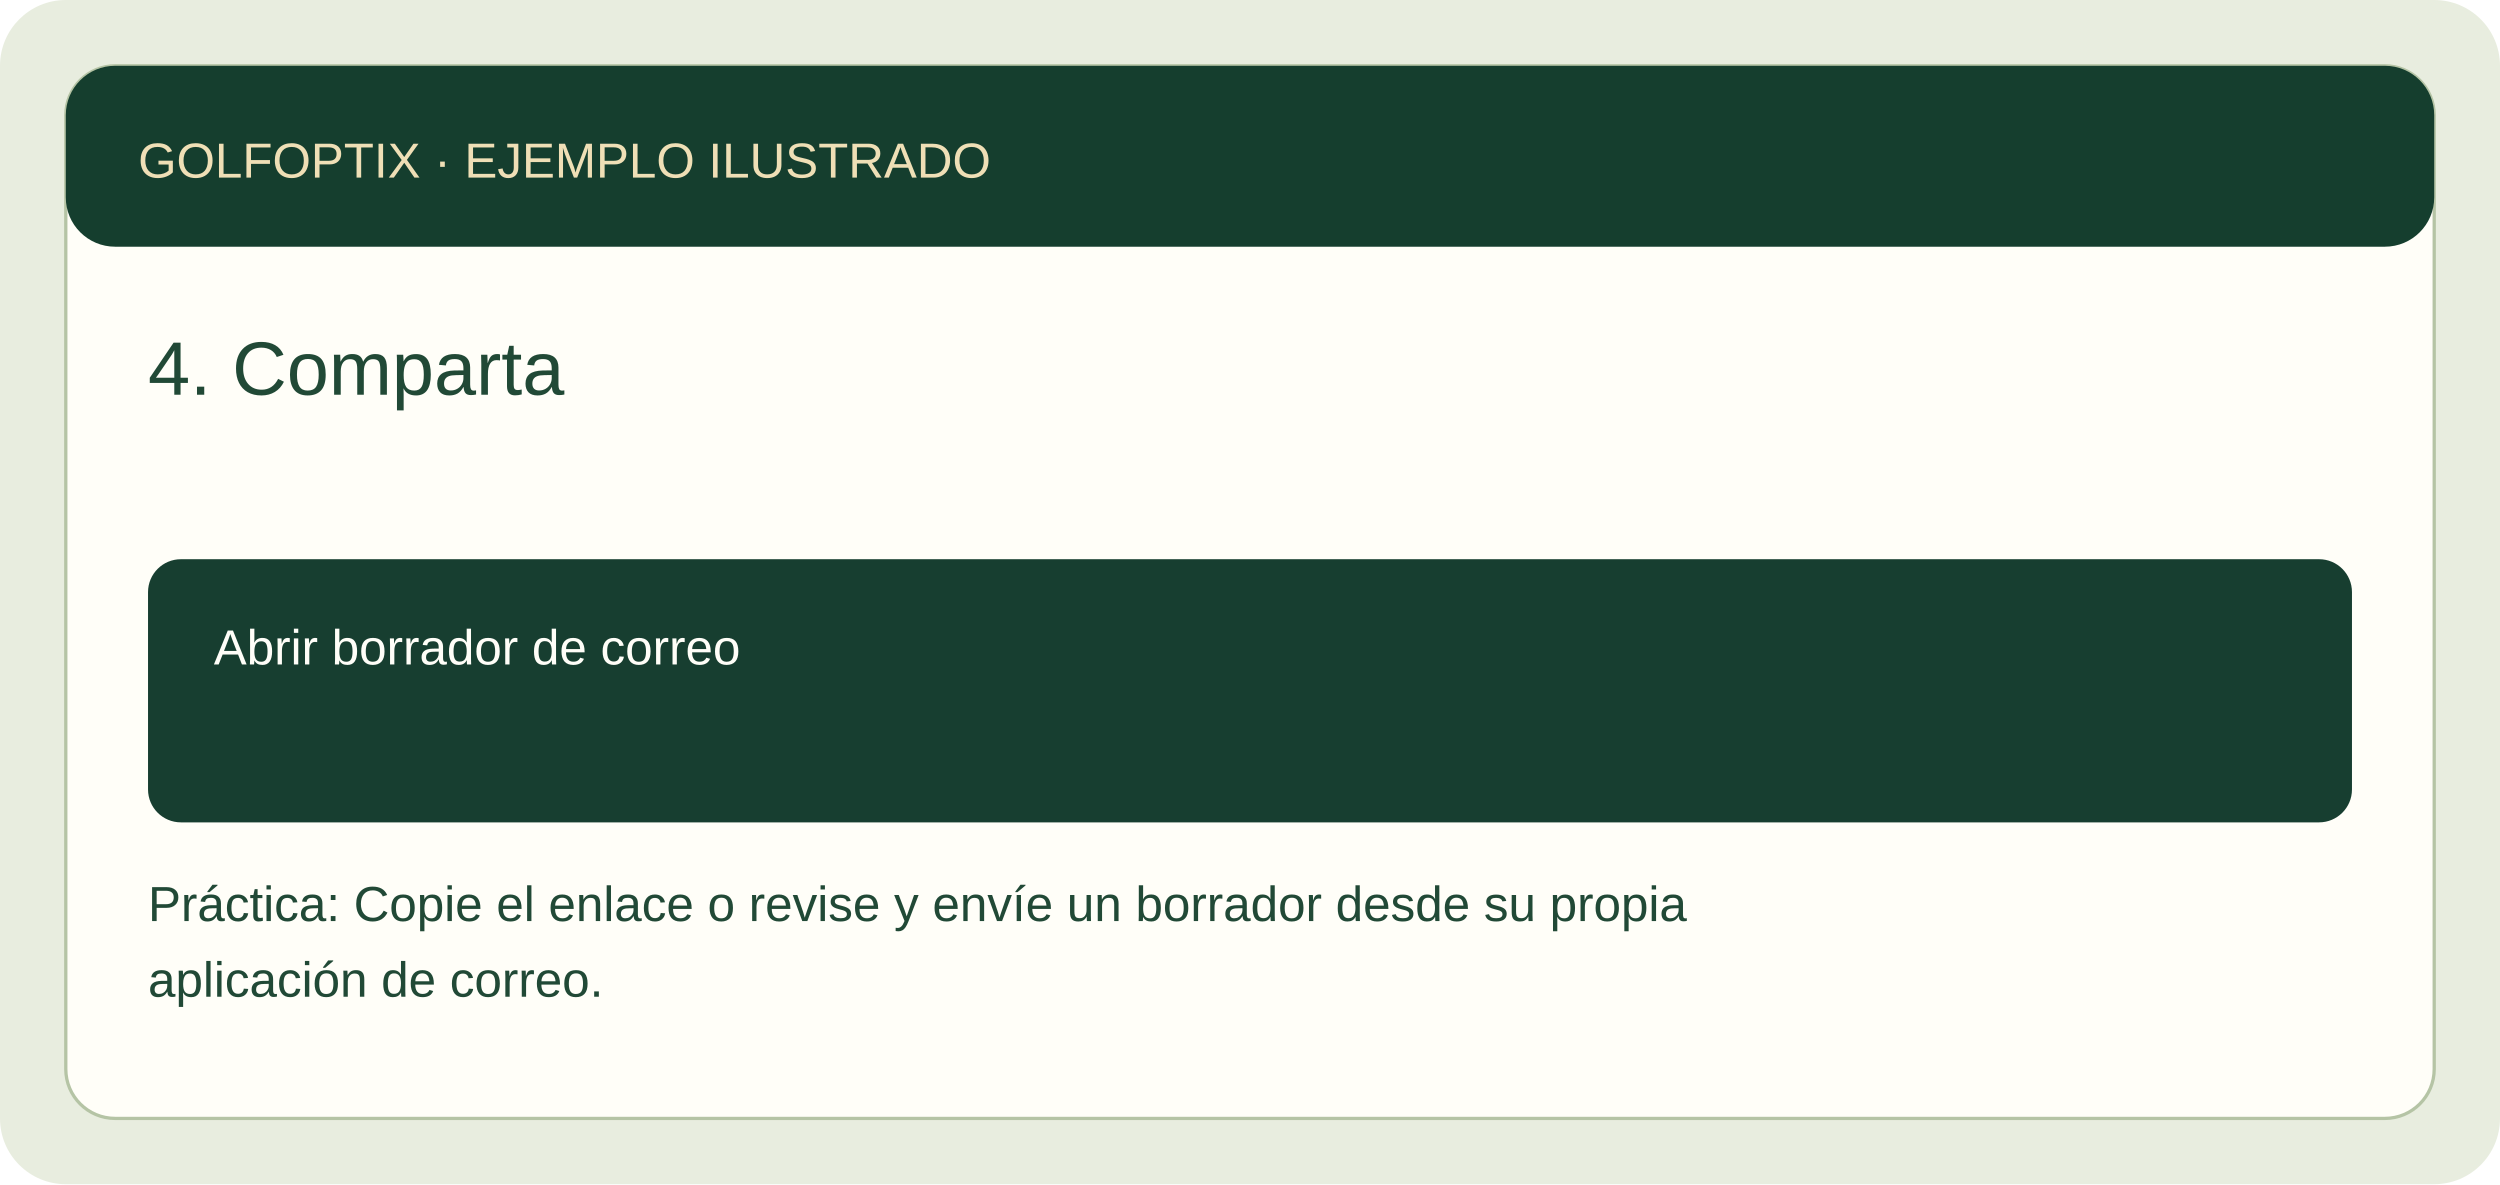
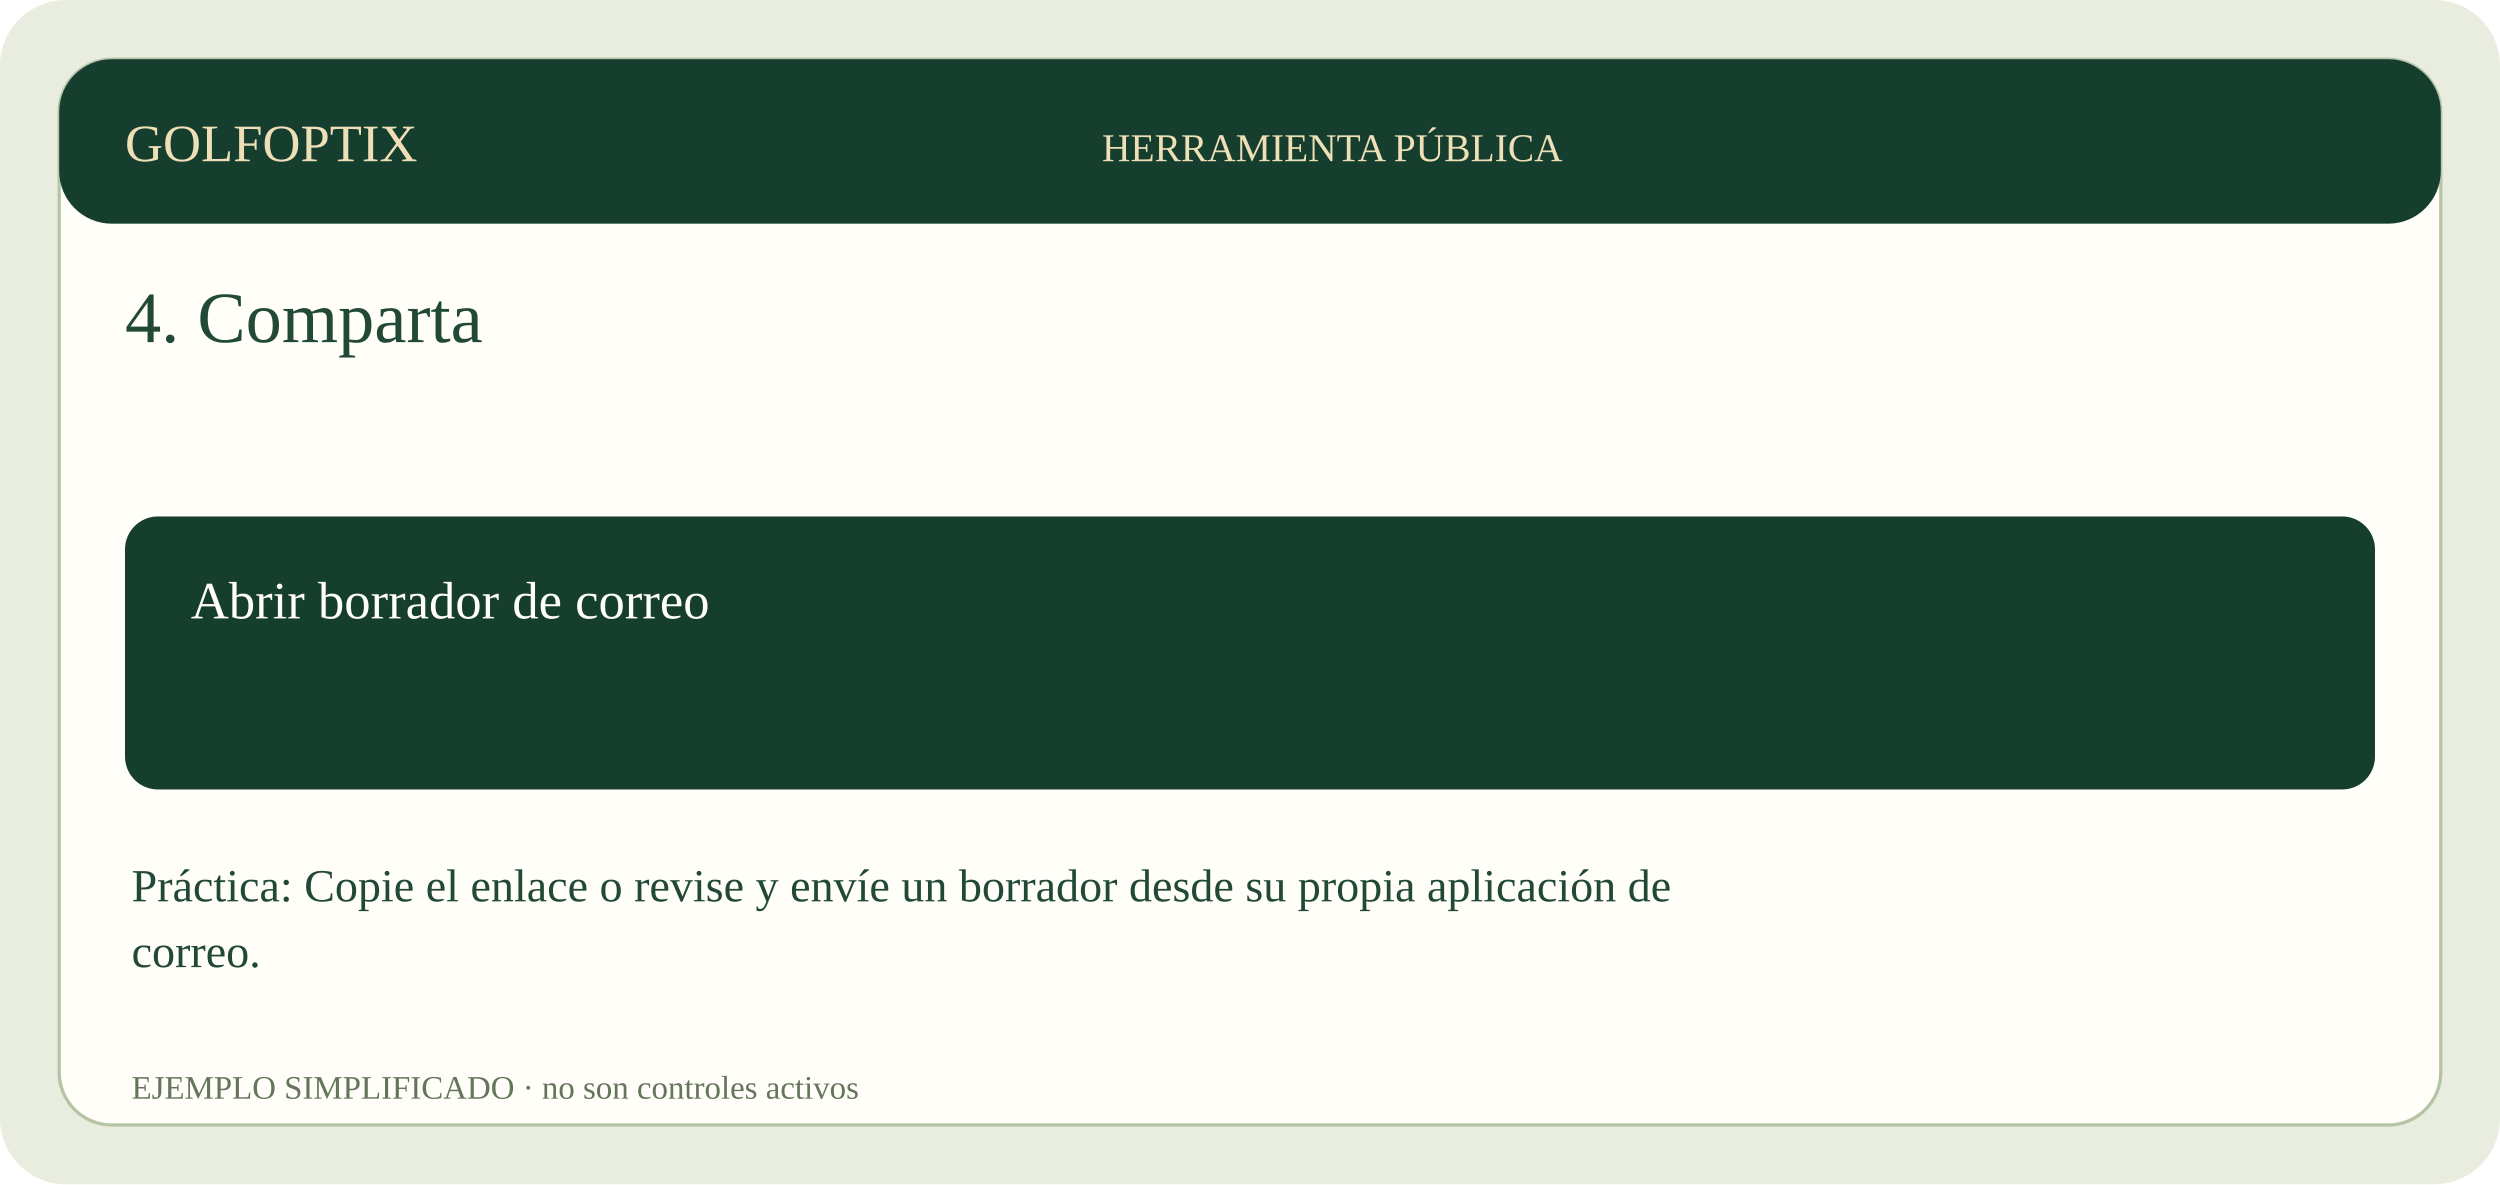
- <svg xmlns="http://www.w3.org/2000/svg" width="760" height="360" viewBox="0 0 760 360">
-   <rect width="760" height="360" rx="20" fill="#e8eddf" />
-   <rect x="20" y="20" width="720" height="320" rx="15" fill="#fffef8" stroke="#b5c4a5" />
-   <rect x="20" y="20" width="720" height="55" rx="15" fill="#153e2e" />
-   <g font-family="Arial">
-     <text x="42" y="54" font-size="15" fill="#efdfb6">GOLFOPTIX · EJEMPLO ILUSTRADO</text>
-     <text x="45" y="120" font-size="23" fill="#214936">4. Comparta</text>
-     <rect x="45" y="170" width="670" height="80" rx="10" fill="#173e30" />
-     <text x="65" y="202" font-size="15" fill="#fffef8">Abrir borrador de correo</text>
-     <text x="45" y="280" font-size="15" fill="#214936">Práctica: Copie el enlace o revise y envíe un borrador desde su propia</text>
-     <text x="45" y="303" font-size="15" fill="#214936">aplicación de correo.</text>
-   </g>
+ <svg xmlns="http://www.w3.org/2000/svg" width="760" height="360" viewBox="0 0 760 360" role="img" aria-label="Comparta">
+   <rect x="0" y="0" width="760" height="360" rx="20" fill="#e8eddf" stroke="none" />
+   <rect x="18" y="18" width="724" height="324" rx="16" fill="#fffef8" stroke="#b5c4a5" />
+   <rect x="18" y="18" width="724" height="50" rx="16" fill="#153e2e" stroke="none" />
+   <text x="38" y="49" font-size="16" fill="#efdfb6">GOLFOPTIX</text>
+   <text x="335" y="49" font-size="12" fill="#efdfb6">HERRAMIENTA PÚBLICA</text>
+   <text x="38" y="104" font-size="22" fill="#214936">4. Comparta</text>
+   <rect x="38" y="157" width="684" height="83" rx="10" fill="#153e2e" stroke="none" />
+   <text x="58" y="188" font-size="16" fill="#fffef8">Abrir borrador de correo</text>
+   <text x="40" y="274" font-size="14" fill="#214936">Práctica: Copie el enlace o revise y envíe un borrador desde su propia aplicación de</text>
+   <text x="40" y="294" font-size="14" fill="#214936">correo.</text>
+   <text x="40" y="334" font-size="10" fill="#65755c">EJEMPLO SIMPLIFICADO · no son controles activos</text>
</svg>
